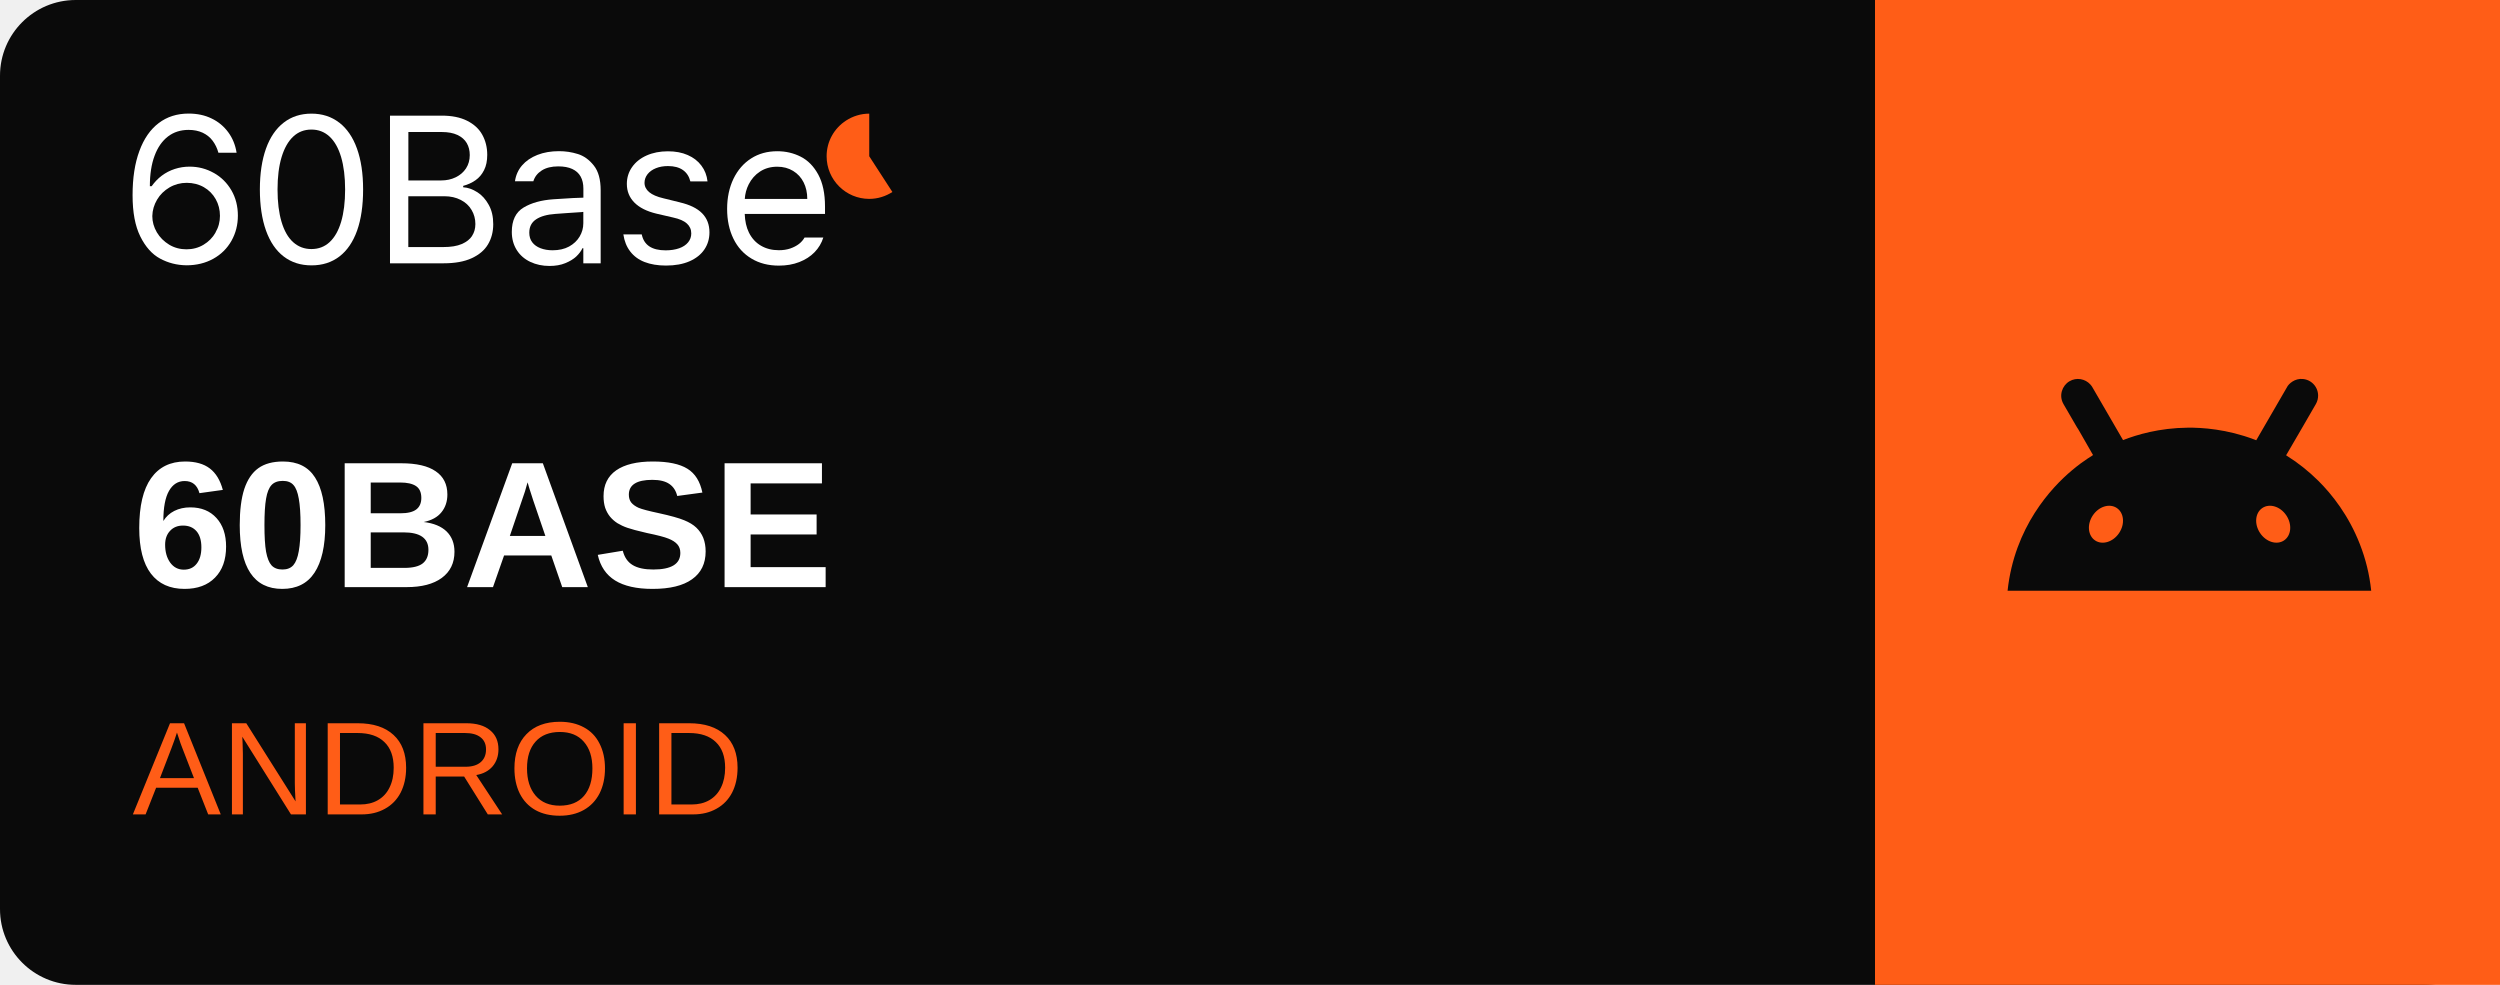
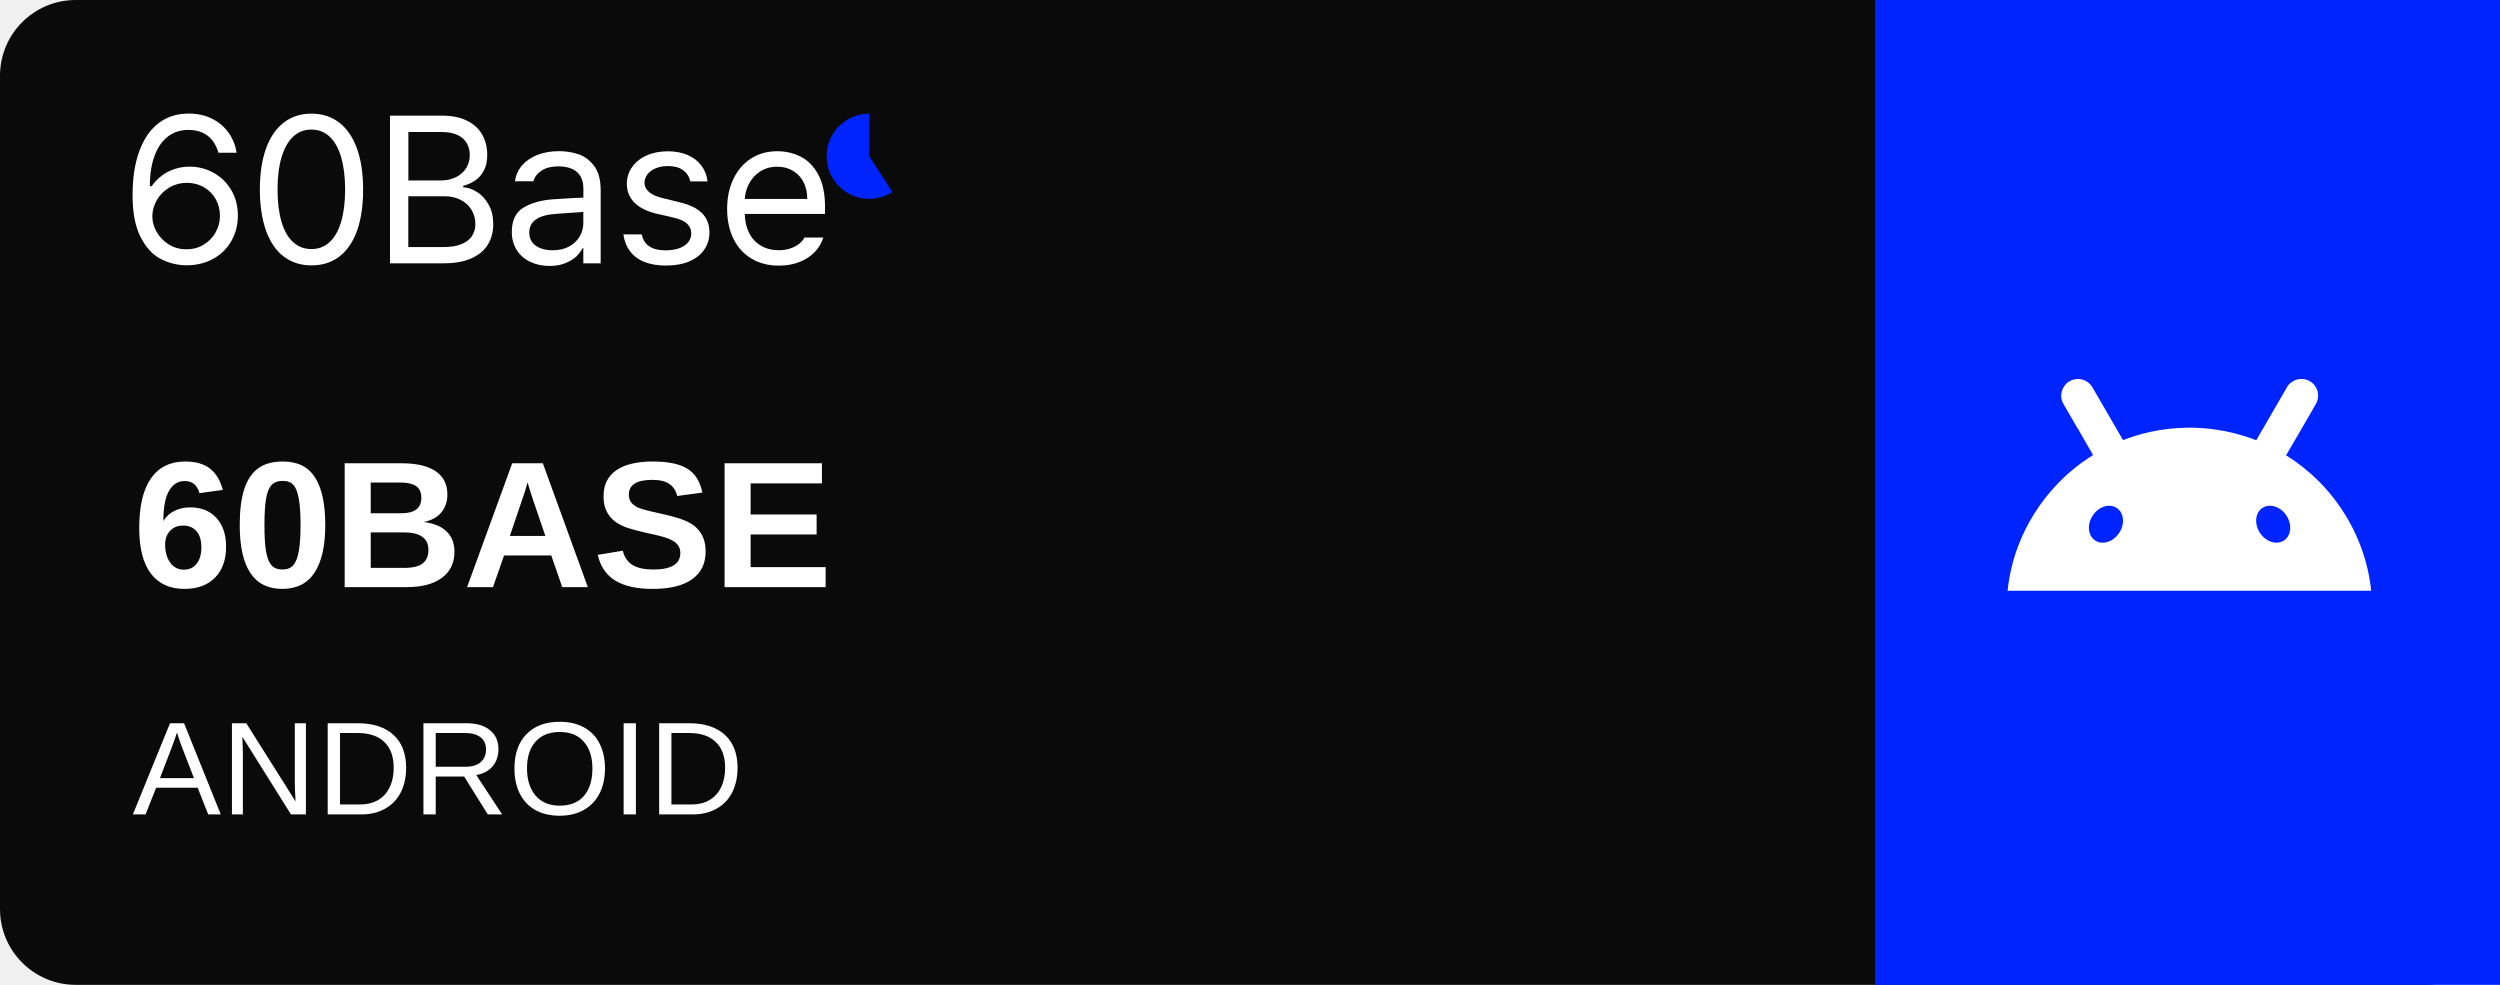
<svg xmlns="http://www.w3.org/2000/svg" width="264" height="104" viewBox="0 0 264 104">
  <rect width="264" height="104" rx="8" fill="#0a0a0a" />
-   <rect x="198" width="66" height="104" fill="#ff5d17" />
-   <g transform="translate(212 32) scale(1.6)" fill="#0a0a0a">
+   <rect x="198" width="66" height="104" fill="#0024FF" />
+   <g transform="translate(212 32) scale(1.6)" fill="#fff">
    <path d="M18.439 5.559c-.675 1.166-1.352 2.332-2.027 3.498-.037-.015-.074-.029-.111-.043-1.825-.696-3.484-.8-4.42-.787-1.855.018-3.354.464-4.26.82-.084-.149-1.753-3.021-2.022-3.486a1.145 1.145 0 0 0-.141-.191c-.331-.364-.905-.486-1.379-.203-.475.282-.714.936-.389 1.502 1.947 3.37-.097-.216 1.947 3.359.017.031-.495.264-1.393 1.018C2.899 12.176.452 14.772 0 18.99h24c-.119-1.111-.369-2.099-.746-3.068-.744-1.912-1.843-3.293-2.74-4.184a12.105 12.105 0 0 0-2.131-1.688c.659-1.122 1.312-2.256 1.965-3.385.208-.361.189-.796-.008-1.119a1.1 1.1 0 0 0-.852-.533c-.522-.054-.939.313-1.049.545zm-.039 8.461c.394.593.324 1.331-.156 1.65-.48.32-1.188.099-1.582-.494-.394-.593-.324-1.331.156-1.65.473-.315 1.181-.109 1.582.494zM7.207 13.527c.48.32.551 1.058.156 1.65-.394.593-1.104.814-1.584.494-.48-.32-.55-1.058-.156-1.65.401-.602 1.109-.811 1.584-.494z" />
  </g>
  <g transform="translate(14 12) scale(0.6809531)">
-     <path fill="#FF5D17" d="M114.24,6.61h0V0c-1.32,0-2.55.4-3.59,1.07-1.82,1.18-3.02,3.21-3.02,5.54,0,3.65,2.96,6.61,6.61,6.61,1.32,0,2.55-.4,3.59-1.07l-3.59-5.54Z" />
+     <path fill="#0024FF" d="M114.24,6.61h0V0c-1.32,0-2.55.4-3.59,1.07-1.82,1.18-3.02,3.21-3.02,5.54,0,3.65,2.96,6.61,6.61,6.61,1.32,0,2.55-.4,3.59-1.07l-3.59-5.54Z" />
    <path fill="#fff" d="M12.6,9.2c-1.15-.65-2.4-.98-3.75-.98-.8,0-1.57.12-2.31.36s-1.41.59-2.01,1.04c-.6.45-1.12,1-1.57,1.63h-.28c0-1.83.24-3.4.73-4.71.48-1.31,1.18-2.3,2.07-2.99.9-.69,1.97-1.03,3.21-1.03.82,0,1.55.15,2.18.44.63.3,1.15.71,1.55,1.25s.7,1.15.89,1.85h2.82c-.19-1.2-.62-2.26-1.3-3.18s-1.53-1.63-2.58-2.13c-1.04-.51-2.23-.76-3.56-.76-1.79,0-3.34.49-4.63,1.47-1.3.98-2.3,2.42-3,4.32C.35,7.69,0,9.97,0,12.65s.4,4.79,1.2,6.4c.8,1.61,1.82,2.76,3.07,3.43,1.24.67,2.6,1.02,4.08,1.04,1.56,0,2.95-.34,4.16-1.01,1.21-.67,2.15-1.6,2.82-2.78s1-2.49,1-3.92-.33-2.76-1-3.91-1.57-2.05-2.72-2.7ZM12.87,18.44c-.46.8-1.09,1.43-1.88,1.9s-1.67.7-2.64.7-1.89-.24-2.69-.73c-.8-.49-1.43-1.12-1.9-1.91-.46-.79-.7-1.63-.7-2.51.02-.91.27-1.75.74-2.55s1.12-1.42,1.93-1.9c.81-.47,1.7-.71,2.67-.71s1.88.23,2.66.68c.78.45,1.39,1.07,1.83,1.85.44.78.66,1.65.66,2.59s-.23,1.79-.7,2.59Z" />
    <path fill="#fff" d="M32.04,1.39c-1.2-.93-2.64-1.39-4.3-1.39s-3.1.46-4.3,1.39c-1.2.93-2.12,2.27-2.75,4.03-.63,1.76-.95,3.88-.95,6.34s.32,4.61.95,6.37c.63,1.76,1.54,3.1,2.74,4.02s2.63,1.38,4.32,1.38,3.13-.46,4.33-1.38c1.2-.92,2.11-2.26,2.74-4.02.62-1.76.93-3.88.93-6.37s-.32-4.58-.95-6.34c-.63-1.76-1.55-3.1-2.75-4.03ZM32.34,16.78c-.41,1.38-1.01,2.43-1.79,3.15-.78.72-1.72,1.07-2.82,1.07s-2.04-.36-2.83-1.07-1.39-1.77-1.8-3.15c-.41-1.38-.62-3.05-.62-5.01s.21-3.64.63-5.03c.42-1.39,1.02-2.45,1.8-3.18.78-.73,1.72-1.09,2.82-1.09s2.03.36,2.82,1.09c.78.73,1.38,1.79,1.79,3.18.41,1.39.62,3.07.62,5.03s-.21,3.63-.62,5.01Z" />
    <path fill="#fff" d="M53.45,12.18c-.72-.46-1.44-.72-2.18-.76v-.22c.72-.19,1.35-.48,1.91-.87s1-.91,1.33-1.57c.33-.65.49-1.44.49-2.37,0-1.16-.26-2.2-.77-3.12s-1.3-1.64-2.36-2.17-2.36-.79-3.92-.79h-8.03v22.9h8.32c1.75,0,3.2-.26,4.35-.79,1.15-.53,1.99-1.24,2.53-2.15.54-.91.81-1.95.81-3.13s-.23-2.16-.7-3c-.46-.84-1.05-1.5-1.77-1.96ZM42.76,2.85h5.19c.97,0,1.78.15,2.44.46.65.31,1.13.73,1.44,1.27s.46,1.15.46,1.85c0,.78-.2,1.47-.58,2.06-.39.59-.92,1.05-1.6,1.38s-1.42.49-2.25.49h-5.09V2.85ZM52.66,18.95c-.34.53-.87.95-1.61,1.27s-1.69.47-2.85.47h-5.44v-7.88h5.6c.95,0,1.79.19,2.53.57.74.38,1.3.9,1.69,1.57.39.66.58,1.39.58,2.17,0,.7-.17,1.31-.51,1.83Z" />
    <path fill="#fff" d="M69.04,6.26c-.95-.3-1.92-.44-2.91-.44-1.24,0-2.36.19-3.35.58-.99.39-1.79.94-2.39,1.64s-.96,1.52-1.09,2.45h2.85c.21-.7.65-1.26,1.31-1.68.66-.42,1.51-.63,2.55-.63.86,0,1.59.13,2.17.4s1.01.65,1.3,1.17c.29.52.43,1.14.43,1.88v1.4l-1.61.06c-1.81.1-2.83.17-3.04.19-1.86.13-3.4.55-4.62,1.28-1.22.73-1.83,1.99-1.83,3.78,0,1.08.26,2.01.77,2.82s1.22,1.41,2.1,1.83c.89.42,1.88.63,2.97.63.93,0,1.75-.14,2.45-.43.71-.29,1.27-.63,1.71-1.04.43-.41.75-.84.96-1.28h.13v2.34h2.69v-11.32c0-1.67-.35-2.95-1.06-3.84-.71-.9-1.53-1.49-2.48-1.79ZM69.9,16.99c0,.74-.19,1.43-.57,2.07s-.93,1.16-1.64,1.55c-.72.39-1.57.58-2.56.58-.7,0-1.32-.11-1.87-.32-.55-.21-.98-.52-1.28-.92-.31-.4-.46-.9-.46-1.49,0-.91.35-1.6,1.06-2.07.71-.47,1.7-.75,2.99-.84l1.8-.13c1.3-.1,2.14-.16,2.53-.18v1.73Z" />
    <path fill="#fff" d="M84.89,13.76l-2.56-.63c-.99-.23-1.73-.55-2.21-.95-.48-.4-.73-.89-.73-1.46,0-.48.16-.93.47-1.33.32-.4.75-.71,1.3-.93.55-.22,1.17-.33,1.87-.33.97,0,1.74.21,2.32.62.58.41.96,1,1.15,1.76h2.66c-.1-.93-.42-1.75-.95-2.45-.53-.71-1.23-1.25-2.12-1.64-.88-.39-1.91-.58-3.07-.58-1.24,0-2.35.22-3.31.65-.96.43-1.71,1.03-2.25,1.8-.54.77-.81,1.64-.81,2.61,0,1.14.39,2.1,1.17,2.89.78.79,1.92,1.36,3.42,1.72l2.59.6c.97.21,1.68.52,2.13.93.45.41.68.92.68,1.53,0,.53-.16.99-.49,1.39-.33.4-.79.71-1.39.92-.6.21-1.3.32-2.1.32-1.07,0-1.92-.21-2.53-.62s-1-1.03-1.17-1.85h-2.85c.15,1.03.5,1.91,1.06,2.64s1.3,1.28,2.23,1.64,2.03.55,3.32.55c1.41,0,2.63-.22,3.64-.66,1.01-.44,1.78-1.05,2.31-1.83.53-.78.79-1.67.79-2.66,0-1.2-.38-2.19-1.14-2.96s-1.91-1.33-3.45-1.69Z" />
    <path fill="#fff" d="M107.38,14.39c0-2-.35-3.65-1.04-4.93-.7-1.29-1.6-2.21-2.72-2.78-1.12-.57-2.33-.85-3.64-.85-1.54,0-2.89.37-4.06,1.12-1.17.75-2.08,1.8-2.74,3.16-.65,1.36-.98,2.92-.98,4.67s.33,3.29.98,4.62c.65,1.33,1.59,2.36,2.8,3.08,1.21.73,2.63,1.09,4.25,1.09,1.16,0,2.21-.18,3.16-.55.95-.37,1.74-.88,2.37-1.53s1.09-1.41,1.36-2.28h-2.91c-.21.38-.5.71-.87,1-.37.28-.82.52-1.34.7s-1.12.27-1.77.27c-1.05,0-1.98-.23-2.78-.7-.8-.46-1.42-1.14-1.87-2.04-.4-.81-.61-1.78-.65-2.89h12.45v-1.14ZM94.94,13.22c.05-.79.25-1.55.61-2.26.42-.83,1.01-1.5,1.77-1.99s1.64-.74,2.66-.74c.93,0,1.74.22,2.45.65.71.43,1.25,1.02,1.63,1.77s.57,1.61.57,2.58h-9.69Z" />
  </g>
  <text x="14" y="62" font-family="Arial,sans-serif" font-size="19" font-weight="700" fill="#fff">60BASE</text>
-   <text x="14" y="86" font-family="Arial,sans-serif" font-size="14" fill="#ff5d17">ANDROID</text>
+   <text x="14" y="86" font-family="Arial,sans-serif" font-size="14" fill="#fff">ANDROID</text>
</svg>
